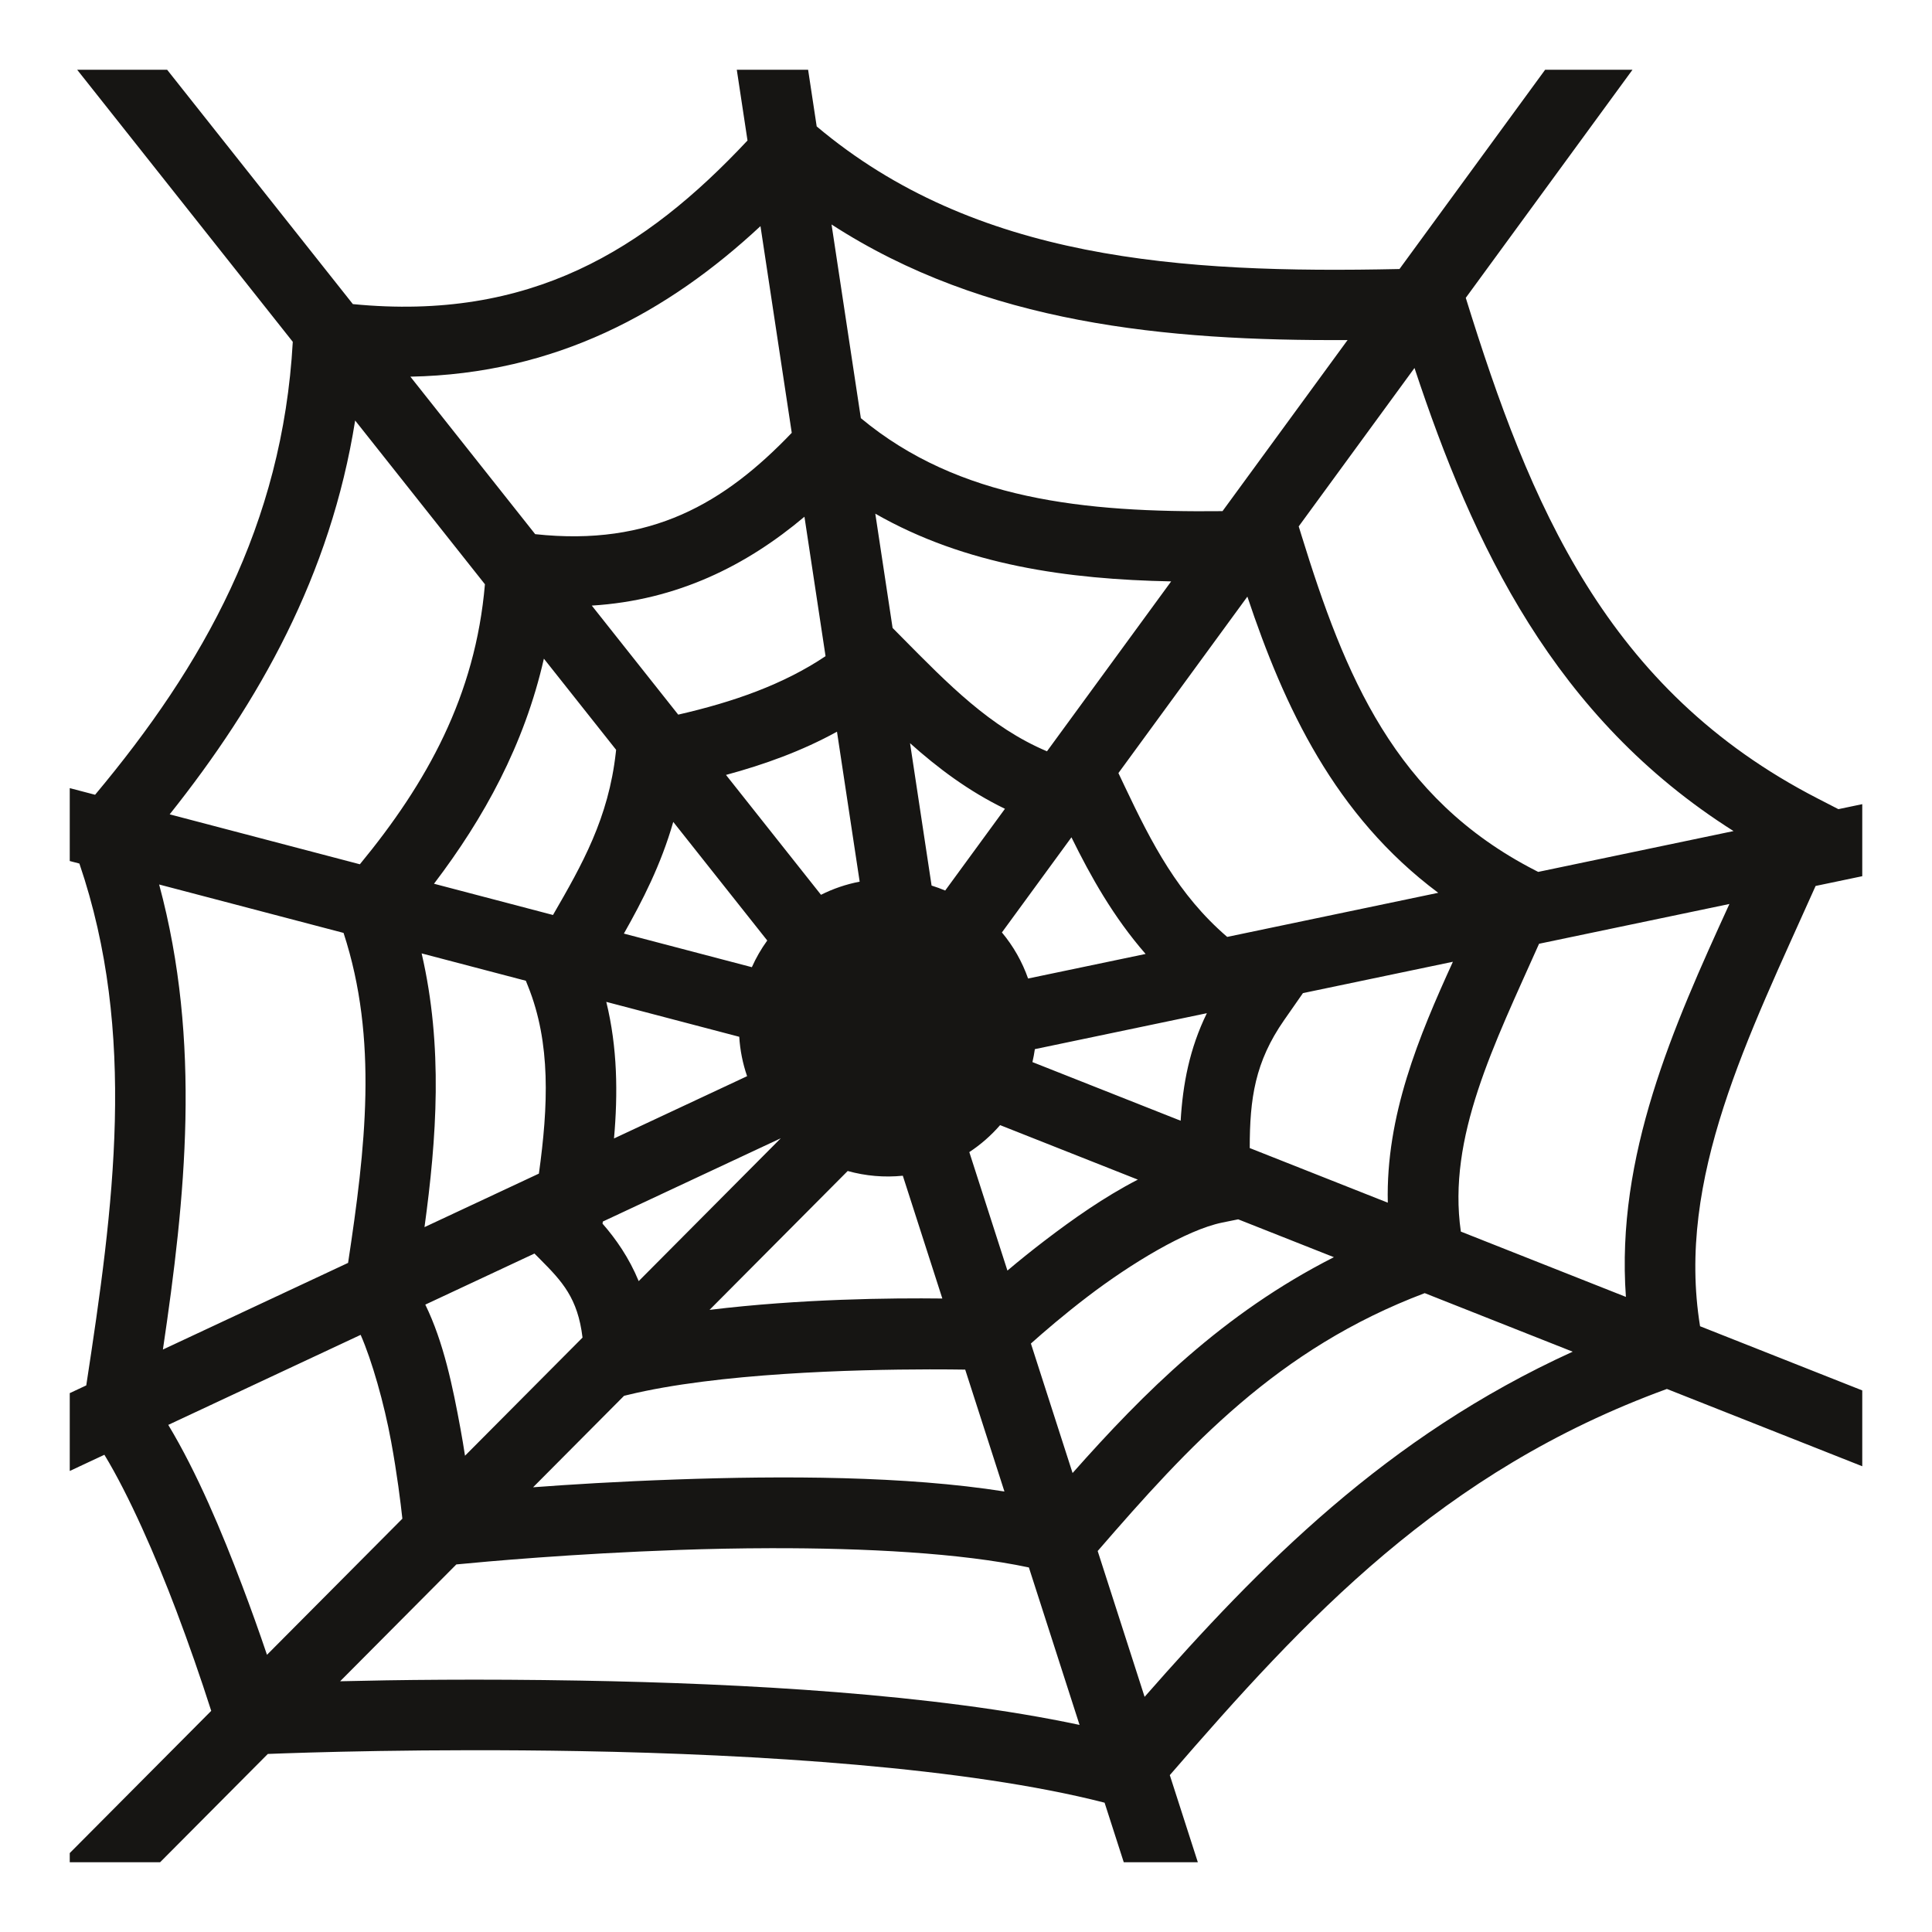
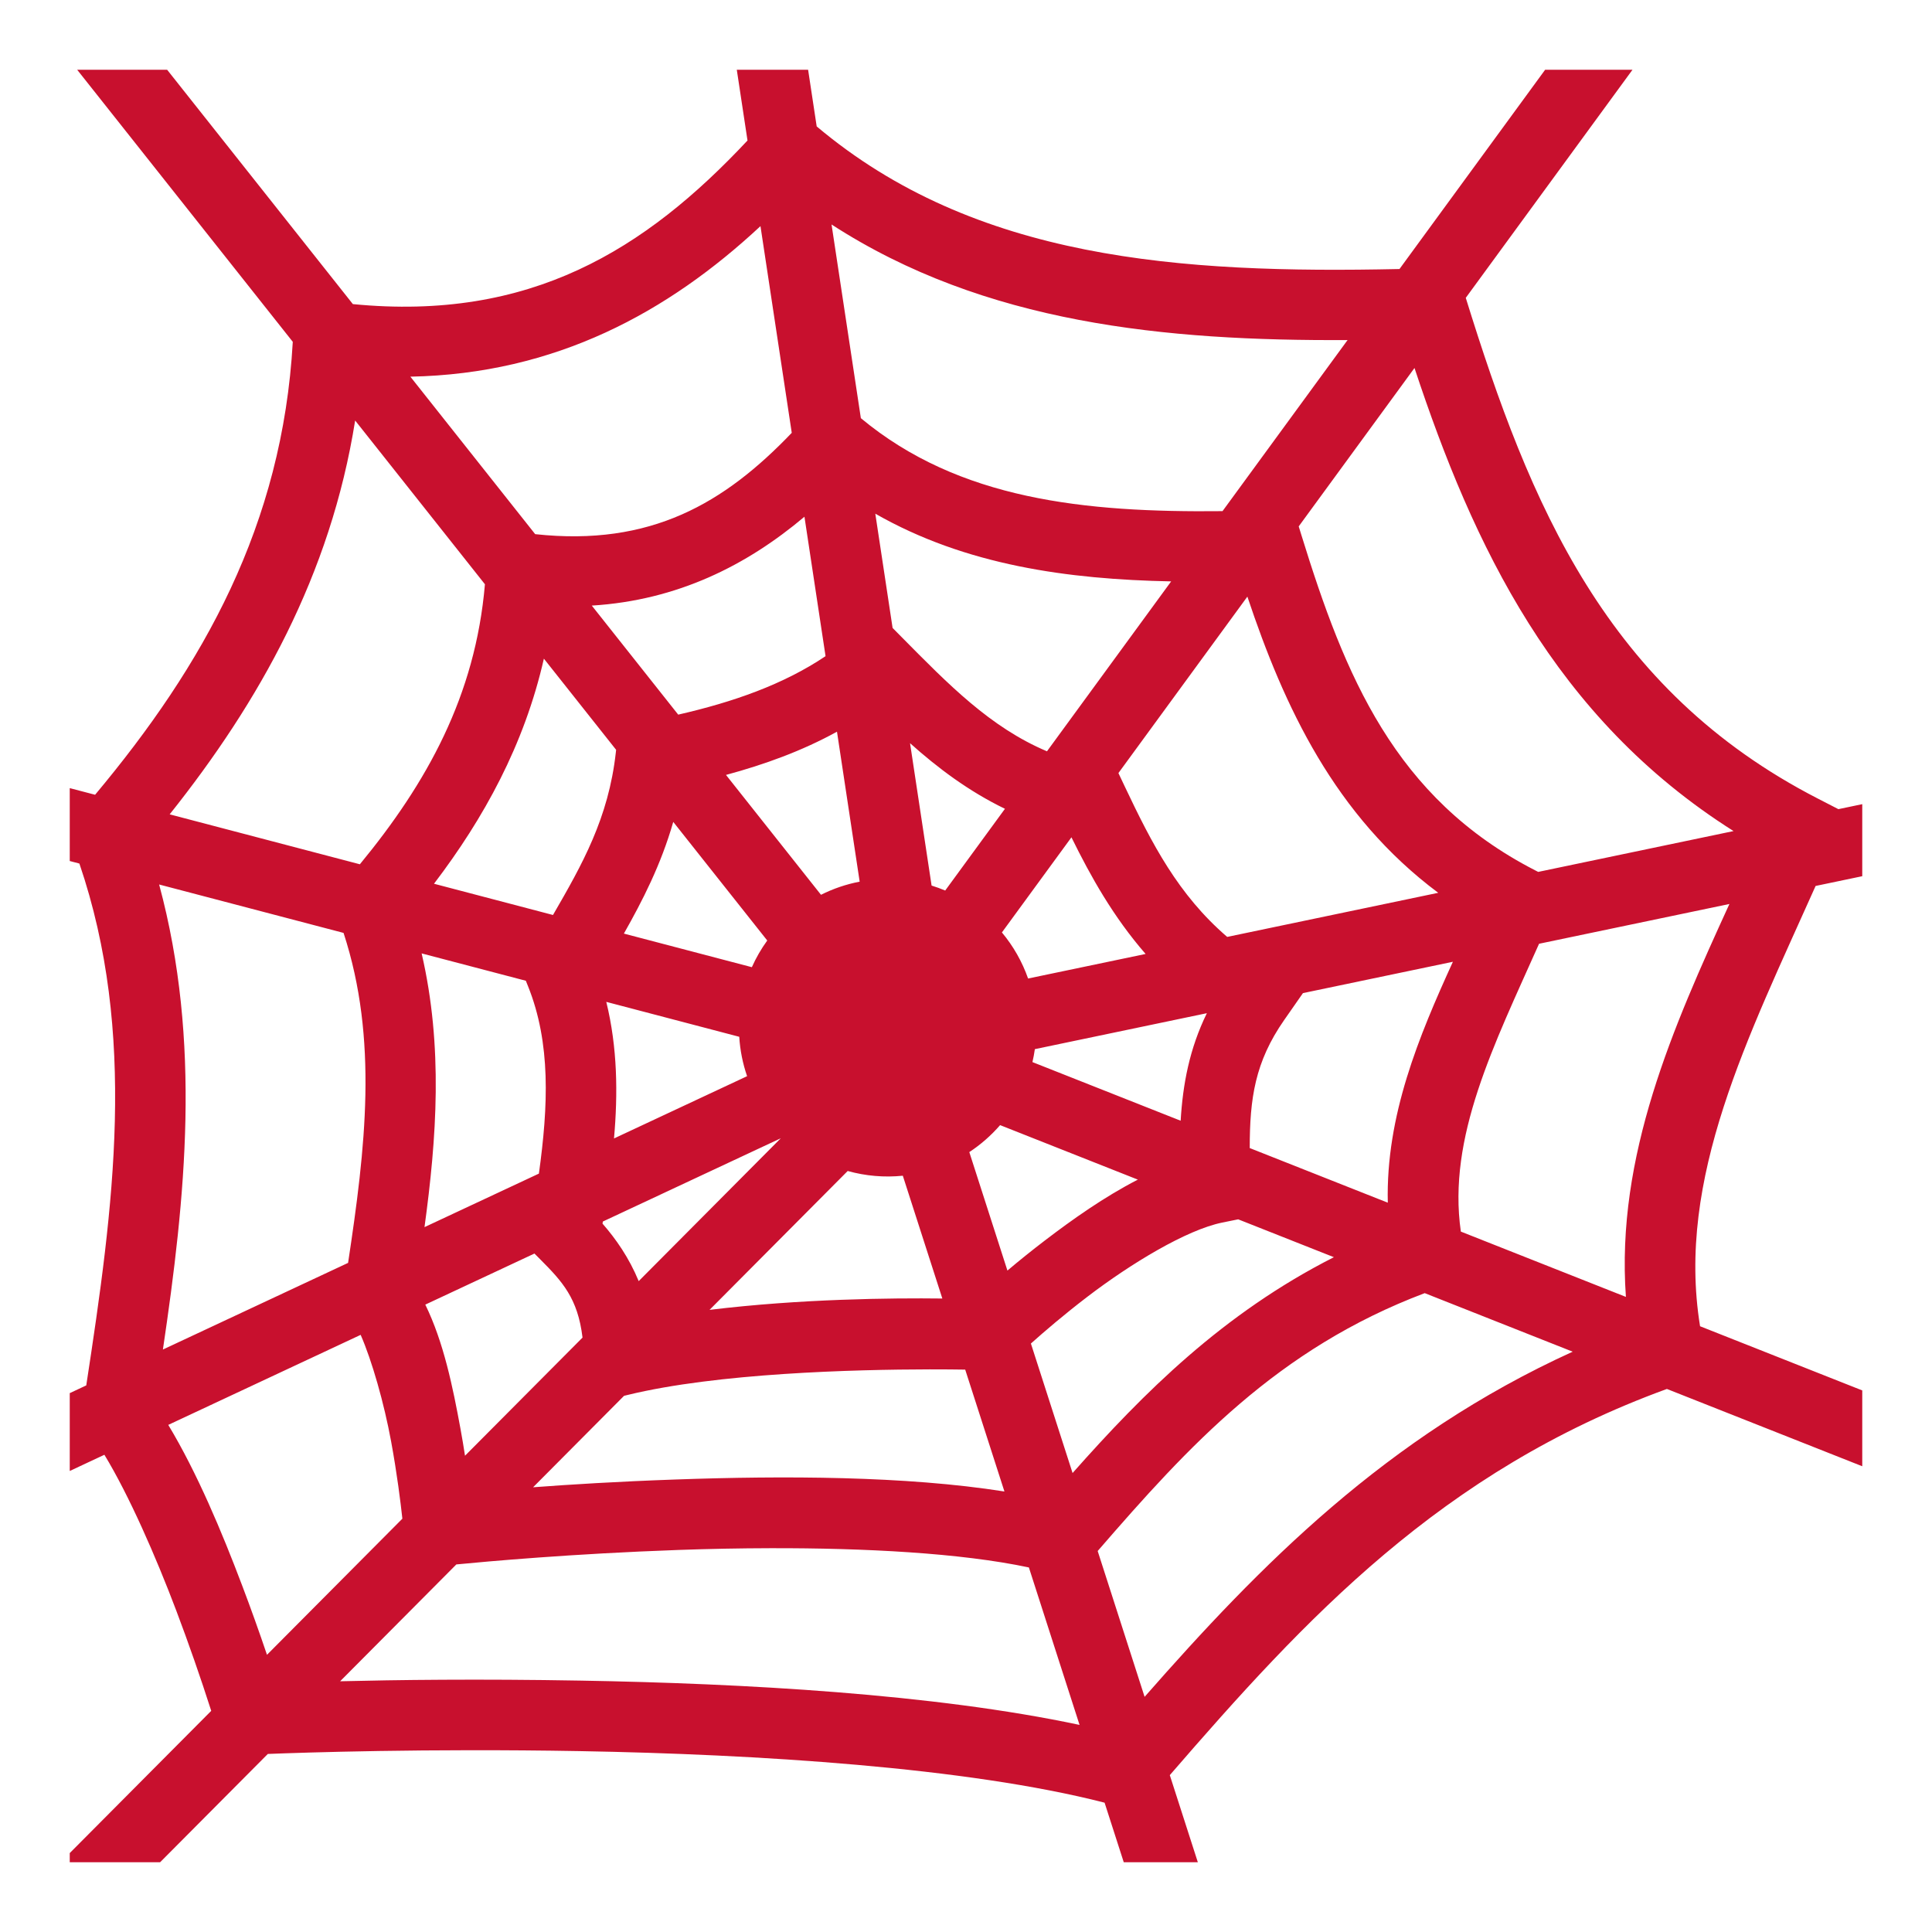
- <svg xmlns="http://www.w3.org/2000/svg" viewBox="0 0 512 512" fill="#161513">
+ <svg xmlns="http://www.w3.org/2000/svg" viewBox="0 0 512 512" fill="#c8102e">
  <path d="m20.45 18.484l57.14 72.104C74.865 139.18 53.842 176.38 25.2 210.62l-6.716-1.76v19.32l2.557.672c15.35 45.065 9.088 90.827 1.82 138.294l-4.376 2.047v20.63l9.18-4.294c6.516 10.707 13.658 27.047 19.06 41.33a554 554 0 0 1 9.253 26.535l-37.493 37.69v2.43h23.942l28.55-28.7c9.27-.363 41.77-1.473 82.7-.75c46.744.825 102.612 4.3 139.05 13.667l5.08 15.784h19.632l-7.43-23.088c35.94-41.51 71.912-80.525 131.734-102.34l51.774 20.486v-20.097l-42.983-17.008c-6.374-39.21 12.755-76.665 30.62-116.68l12.363-2.585v-19.092l-6.323 1.323l-5.45-2.803c-56.088-28.831-76.334-77.991-93.3-132.701l44.184-60.446h-23.15l-38.6 52.81c-58.273 1.254-112.475-2.463-154.446-37.79l-2.274-15.02h-18.9l2.838 18.75C170.96 66.224 140.532 85.188 93.512 80.59l-49.22-62.106H20.448zm199.917 41.004c40.608 26.304 88.498 30.894 136.754 30.63l-33.14 45.34c-36.588.396-69.856-3.034-95.845-24.638l-7.768-51.332zm-18.834.44l8.29 54.775c-17.815 18.616-37.294 30.18-67.995 26.854L108.752 99.82c38.593-.74 68.358-17.144 92.78-39.892zM374.857 97.52c15.536 46.967 37.05 92.69 84.55 122.722l-51.768 10.82l-.816-.417c-37.27-19.145-50.445-51.64-61.935-88.83l-.716-2.315l30.683-41.98zm-280.74 13.918l34.393 43.398c-2.523 29.583-15.404 52.66-33.14 74.207L44.966 215.81c23.714-29.774 42.64-63.393 49.152-104.373zm137.848 24.69c23.936 13.694 51.05 17.4 78.404 17.948l-32.91 45.028c-15.058-6.364-26.137-17.753-38.57-30.325l-2.343-2.37l-4.582-30.28zm-18.778.81l5.592 36.955c-11.176 7.5-24.436 12.15-39.046 15.492l-22.902-28.897c22.71-1.395 41.095-10.68 56.356-23.55m117.38 21.173c9.746 29.155 23.146 58.017 50.58 78.49l-55.928 11.69c-12.997-11.182-19.977-24.734-27.156-39.89l-1.67-3.53zm-186.432 16.443l19.142 24.154l-.078.71c-1.93 17.365-8.877 29.63-16.65 43.063l-31.536-8.28c13.212-17.356 23.94-36.828 29.12-59.647zm77.674 19.353l6.012 39.742a39.2 39.2 0 0 0-10.25 3.48l-25.177-31.767c10.19-2.75 20.13-6.345 29.414-11.454zm19.36 3.043c7.355 6.578 15.52 12.722 25.152 17.39l-15.834 21.662a39 39 0 0 0-3.607-1.318l-5.71-37.735zm-62.75 20.864l24.91 31.43a39.6 39.6 0 0 0-4.08 7.07l-33.914-8.902c4.955-8.757 9.83-18.253 13.084-29.598m105.525 4.082c5.12 10.415 11.104 21.095 19.653 30.913l-31.143 6.508a39.5 39.5 0 0 0-6.937-12.21zM42.172 234.4l48.873 12.83c9.227 28.215 5.795 57.08 1.2 87.448L43.173 357.64c5.95-40.147 10.29-81.414-1-123.24zm416.142 5.162c-14.933 32.635-30.114 66.733-27.433 104.13l-43.74-17.307c-3.6-25.016 8.776-49.445 20.725-76.278l50.45-10.544zm-346.576 13.1l27.614 7.248l.562 1.4c6.1 15.133 5.383 31.772 2.9 49.708l-30.318 14.185c3.214-23.512 4.976-47.812-.758-72.54zm273.295 2.217c-9.043 19.817-17.797 40.803-17.252 63.847l-36.587-14.477c-.004-13.148 1.395-22.84 9.12-33.92l4.98-7.144zm-224.36 10.628l35.237 9.252a39.3 39.3 0 0 0 2.078 10.44l-35.27 16.503c1.05-11.9.927-24.048-2.044-36.195zm159.16 3c-4.625 9.433-6.38 18.89-6.948 28.498l-39.278-15.54c.266-1.125.47-2.273.64-3.43l45.585-9.528zm-54.796 29.662l36.504 14.443c-8.91 4.58-17.316 10.536-24.677 16.16a263 263 0 0 0-9.886 7.942l-10.102-31.397c3.04-2 5.786-4.408 8.162-7.148zm-58.12 3.484L169.26 339.51c-2.558-6.2-6.018-11.147-9.588-15.235l.088-.556l47.154-22.066zm17.73 8.672a39.5 39.5 0 0 0 14.609 1.255l10.473 32.54c-13.314-.16-37.613.076-61.693 3.01l36.61-36.804zm103.486 12.81l25.363 10.034c-29.4 14.92-50.376 35.896-69.252 57.2L273.2 356.05c3.554-3.174 8.73-7.63 15.01-12.427c11.42-8.727 26.208-17.7 35.685-19.627zM141.635 332.2l1.517 1.525c5.848 5.875 9.973 10.303 11.223 20.75l-31.143 31.308c-.35-2.27-.738-4.63-1.2-7.142c-2.01-10.95-4.448-22.942-9.325-32.904l28.928-13.535zm235.928 10.493l39.218 15.518c-49.423 22.5-82.915 56.684-113.45 91.47l-12.435-38.647c24.103-27.838 47.673-53.616 86.668-68.34zM95.577 353.75c3.002 6.837 6.222 18.17 8.076 28.266c1.582 8.61 2.5 16.08 2.98 20.45l-35.882 36.075a526 526 0 0 0-6.55-18.29c-5.374-14.216-11.993-30.012-19.61-42.64zm150.863 9.148c3.968-.006 6.814.03 9.35.065l10.396 32.3c-26.257-4.15-58.633-4.19-87.057-3.185c-15.575.55-28.004 1.327-37.857 2.065l24.108-24.237l.95-.23c23.746-5.79 59.86-6.746 80.11-6.778m-42.192 47.39c24.924-.053 50.366 1.266 68.416 5.103l13.428 41.727c-38.708-8.23-88.984-10.977-132.086-11.738c-27.222-.482-49.237-.188-63.87.173l30.8-30.963c7.765-.757 30.71-2.842 58.853-3.836c7.9-.28 16.15-.45 24.458-.467z" />
</svg>
